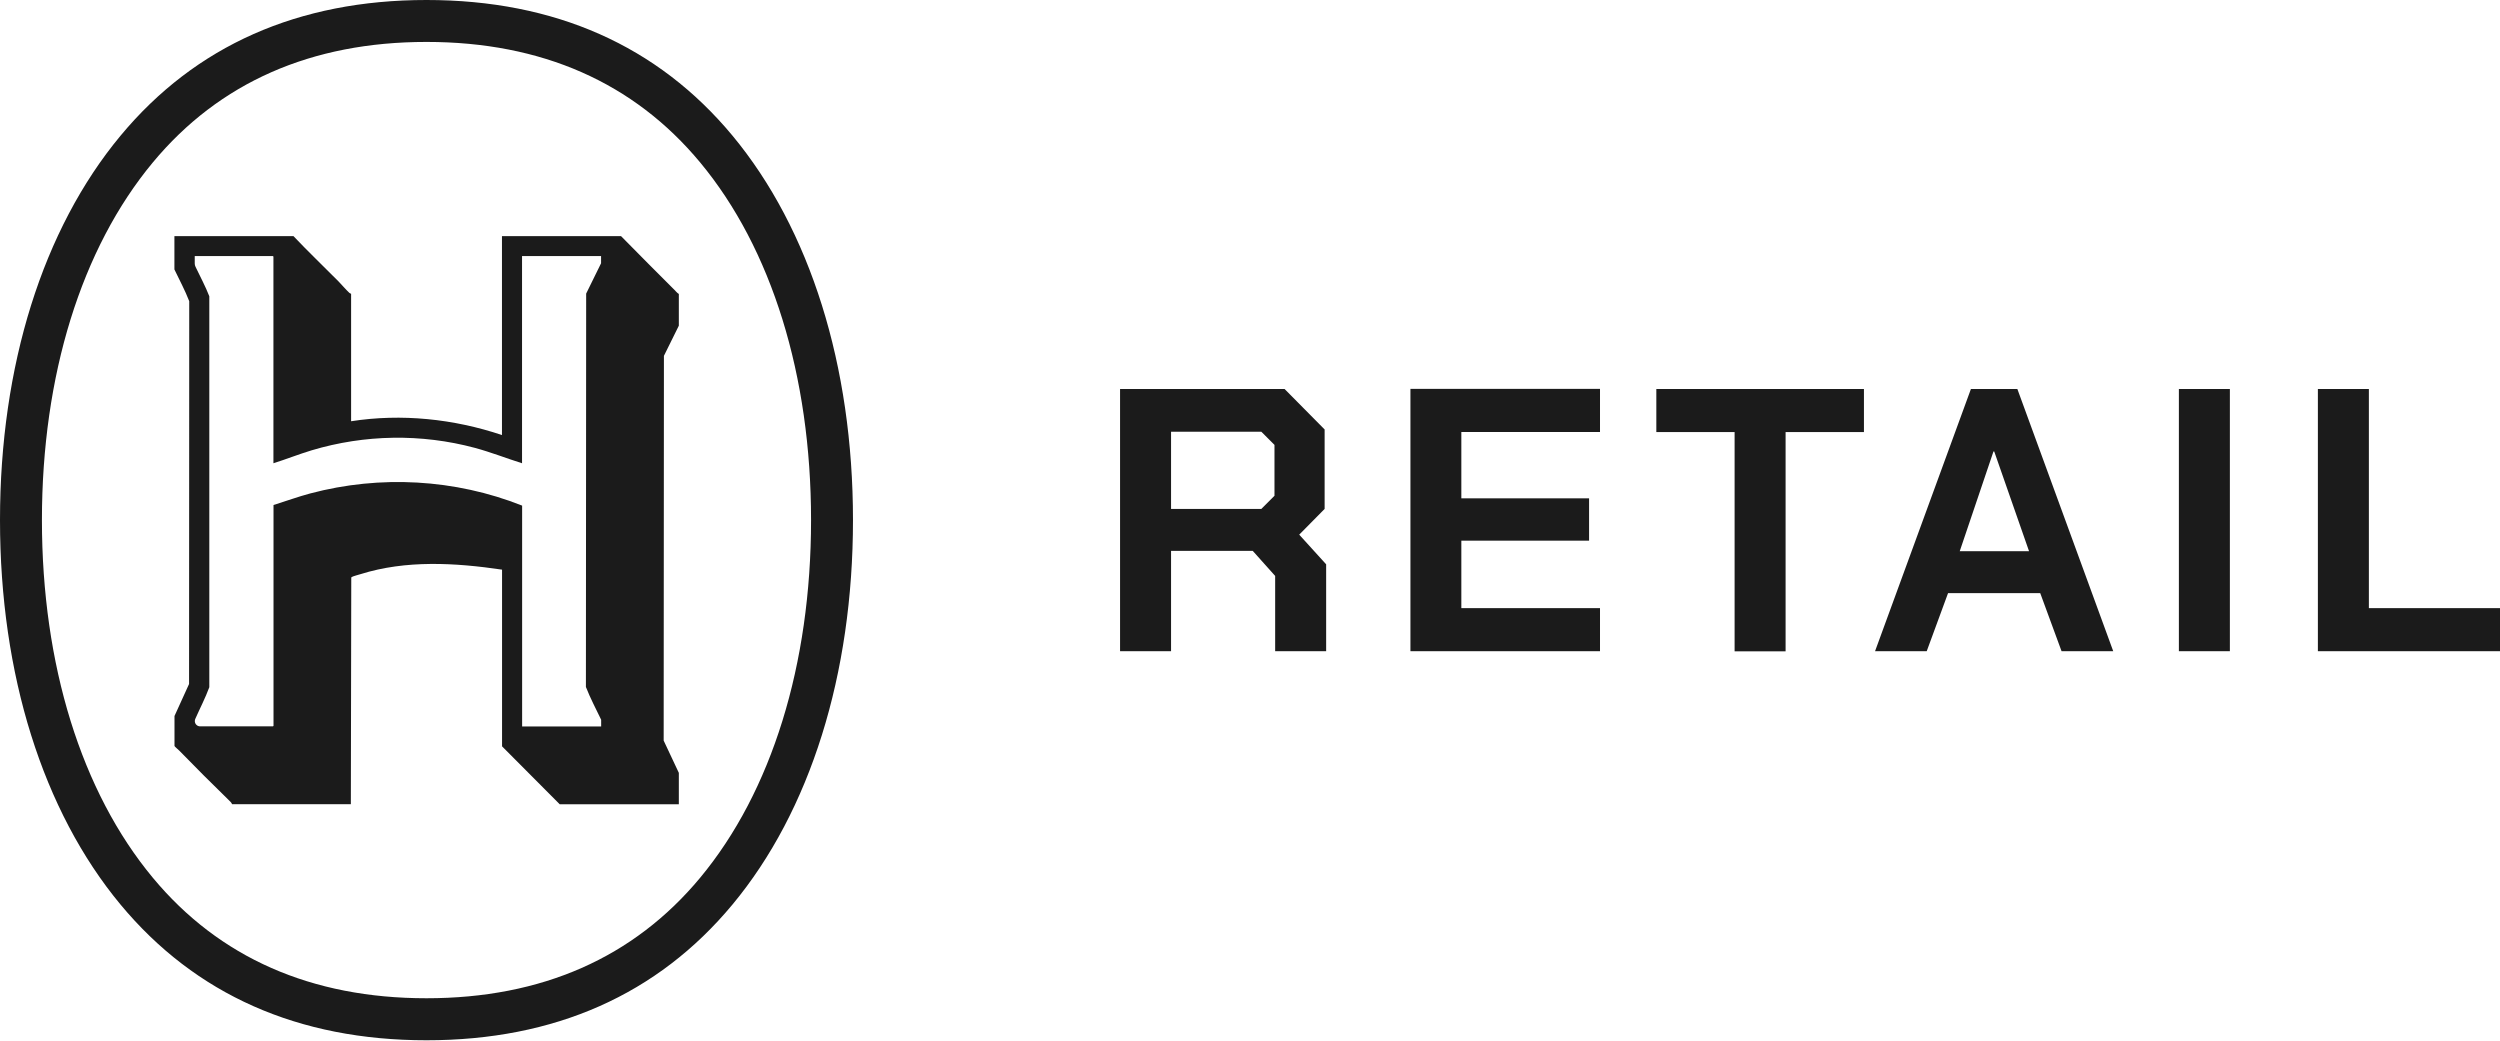
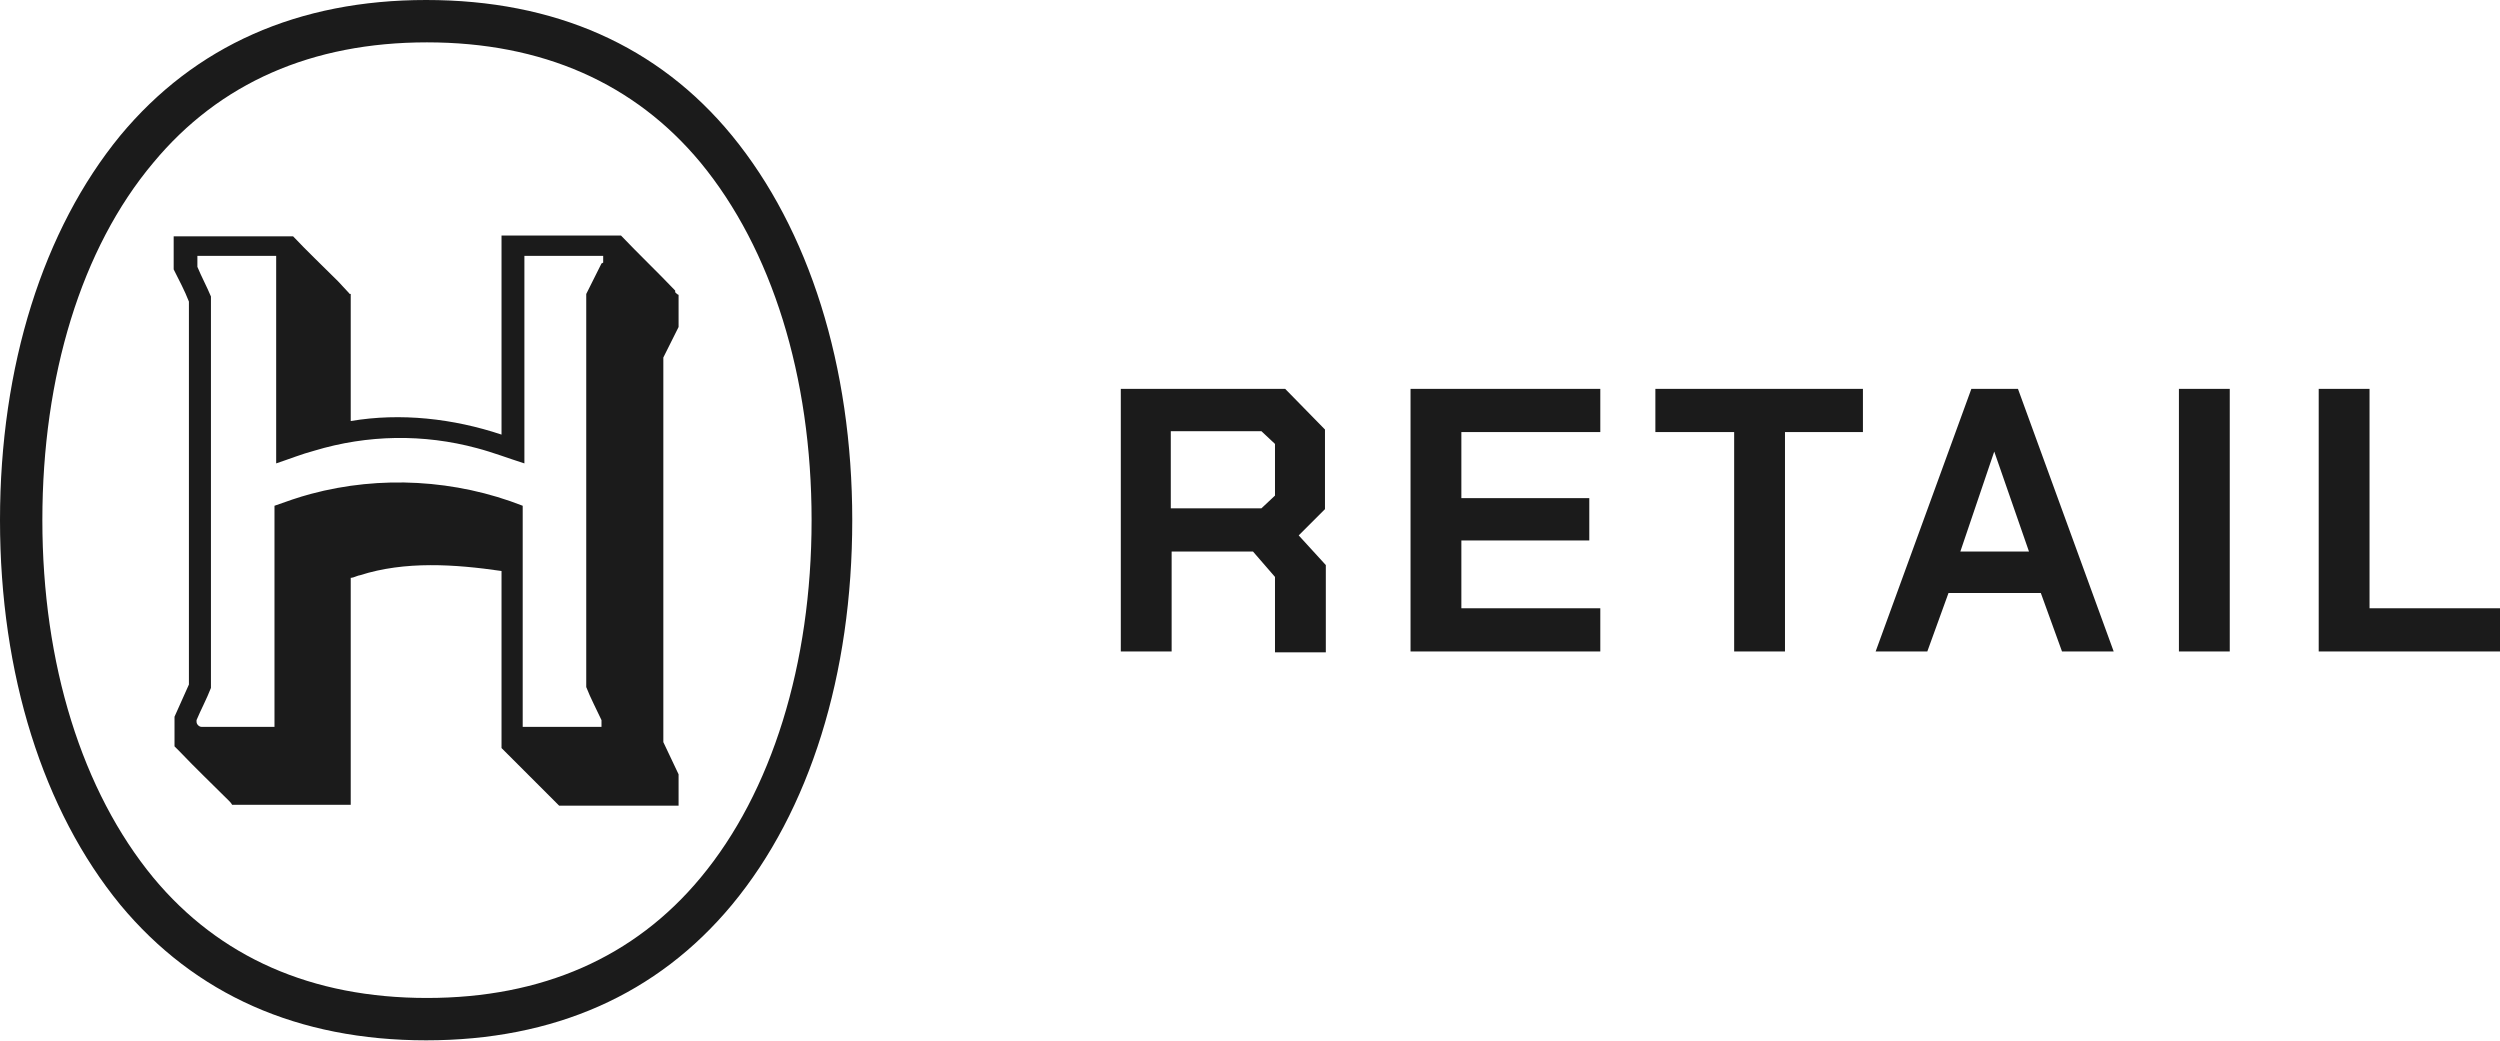
- <svg xmlns="http://www.w3.org/2000/svg" id="Layer_2" data-name="Layer 2" viewBox="0 0 295.14 122.81">
-   <defs>
-     <style>
-       .cls-1 {
-         fill: #1b1b1b;
-       }
-     </style>
-   </defs>
-   <g id="Layer_1-2" data-name="Layer 1">
-     <path class="cls-1" d="M156.38,60.08v-9.38l-4.73-4.78h-19.42v30.96h6.02v-11.85h9.64l2.65,2.96v8.89h6.02v-10.26l-3.18-3.5,3.01-3.05ZM150.46,58.53l-1.55,1.55h-10.66v-9.11h10.66l1.55,1.55v6.02ZM279.66,71.8v-25.88h-6.02v30.96h21.5v-5.09h-15.48ZM232.68,45.92l-11.32,30.96h6.1l2.52-6.86h10.88l2.52,6.86h6.1l-11.32-30.96h-5.48ZM231.36,65.07l3.98-11.77h.09l4.11,11.77h-8.18ZM257.23,76.88h6.02v-30.96h-6.02v30.96ZM195.53,51.01h9.25v25.88h6.02v-25.88h9.25v-5.09h-24.51v5.09ZM166.51,76.88h22.38v-5.09h-16.37v-7.96h15.08v-5h-15.08v-7.83h16.37v-5.09h-22.38v30.96ZM79.74,34.34c-2.14-2.15-4.31-4.3-6.42-6.46h-14.06v23.48c-5.69-1.91-11.86-2.56-17.81-1.63v-15.04s-.18-.09-.2-.11c-.42-.39-.89-.95-1.29-1.36-1.76-1.78-3.6-3.53-5.31-5.34h-14.06v3.93c.59,1.24,1.26,2.47,1.75,3.75l-.02,45.19-1.72,3.78v3.54c0,.05.49.47.57.55,1.91,1.96,3.85,3.91,5.82,5.82.15.14.33.31.41.5h14.02l.05-26.76s.04-.04.06-.06c.16-.1.82-.27,1.04-.34,5.35-1.68,11.15-1.35,16.7-.53v20.86s6.81,6.84,6.81,6.84h14.06v-3.71l-1.79-3.81.03-45.42,1.76-3.56v-3.75c-.14-.07-.28-.23-.39-.34ZM70.96,31.08l-1.76,3.58-.03,46.44c.51,1.32,1.19,2.59,1.8,3.87v.79h-9.33v-26.07c-7.92-3.14-16.75-3.63-25-1.44-1.47.39-2.9.92-4.35,1.37v26.07l-.06.06h-8.61c-.34,0-.62-.28-.62-.62,0-.09.02-.17.05-.25.55-1.25,1.19-2.47,1.66-3.75v-46.15c-.46-1.19-1.08-2.33-1.63-3.49-.06-.12-.09-.25-.09-.38v-.88h9.23l.06.06v24.4c1.52-.48,3-1.07,4.52-1.53,6.26-1.87,12.93-1.98,19.25-.29,1.89.51,3.71,1.23,5.58,1.82,0,0,0,0,0,0v-24.46h9.33v.84ZM50.35,0c-15.14,0-27.29,5.39-36.12,16.02C5.05,27.07,0,43.19,0,61.4s5.05,34.33,14.23,45.39c8.83,10.63,20.98,16.02,36.12,16.02s27.29-5.39,36.12-16.02c9.18-11.05,14.23-27.17,14.23-45.39s-5.05-34.33-14.23-45.39C77.65,5.39,65.49,0,50.35,0ZM82.66,103.62c-7.84,9.44-18.71,14.23-32.31,14.23s-24.47-4.79-32.31-14.23c-8.44-10.16-13.09-25.16-13.09-42.22s4.65-32.06,13.09-42.22c7.84-9.44,18.71-14.23,32.31-14.23s24.47,4.79,32.31,14.23c8.44,10.16,13.09,25.16,13.09,42.22s-4.65,32.06-13.09,42.22Z" />
+ <svg xmlns="http://www.w3.org/2000/svg" id="a" viewBox="0 0 295.1 122.8">
+   <g id="b">
+     <path d="M156.4,60.1v-9.4l-4.7-4.8h-19.4v31h6v-11.8h9.6l2.6,3v8.9h6v-10.3l-3.2-3.5,3-3h0ZM150.5,58.5l-1.6,1.5h-10.7v-9.1h10.7l1.6,1.5v6h0ZM279.7,71.8v-25.9h-6v31h21.5v-5.1h-15.5ZM232.7,45.9l-11.3,31h6.1l2.5-6.9h10.9l2.5,6.9h6.1l-11.3-31h-5.5ZM231.4,65.1l4-11.8h0l4.1,11.8h-8.2,0ZM257.2,76.9h6v-31h-6v31ZM195.5,51h9.2v25.9h6v-25.9h9.2v-5.1h-24.5v5.1h0ZM166.5,76.9h22.4v-5.1h-16.4v-8h15.1v-5h-15.1v-7.8h16.4v-5.1h-22.4v31h0ZM79.7,34.3c-2.1-2.2-4.3-4.3-6.4-6.5h-14.1v23.5c-5.7-1.9-11.9-2.6-17.8-1.6v-15s-.2,0-.2-.1c-.4-.4-.9-1-1.3-1.4-1.8-1.8-3.6-3.5-5.3-5.3h-14.1v3.9c.6,1.2,1.3,2.5,1.8,3.8v45.2s-1.7,3.8-1.7,3.8v3.5c0,0,.5.5.6.6,1.9,2,3.9,3.9,5.8,5.8.1.1.3.3.4.5h14v-26.8s0,0,.1,0c.2,0,.8-.3,1-.3,5.3-1.7,11.2-1.3,16.7-.5v20.9l6.8,6.8h14.1v-3.7l-1.8-3.8v-45.4s1.8-3.6,1.8-3.6v-3.8c-.1,0-.3-.2-.4-.3h0ZM71,31.1l-1.8,3.6v46.4c.5,1.3,1.2,2.6,1.8,3.9v.8h-9.3v-26.1c-7.9-3.1-16.8-3.6-25-1.4-1.5.4-2.9.9-4.3,1.4v26.1h0c0,0-8.6,0-8.6,0-.3,0-.6-.3-.6-.6s0-.2,0-.2c.5-1.2,1.2-2.5,1.7-3.8v-46.2c-.5-1.2-1.1-2.3-1.6-3.5,0-.1,0-.2,0-.4v-.9h9.3v24.5c1.5-.5,3-1.1,4.5-1.5,6.3-1.9,12.9-2,19.2-.3,1.9.5,3.7,1.2,5.6,1.8h0v-24.5h9.3v.8h0ZM50.3,0c-15.1,0-27.3,5.4-36.1,16C5.1,27.1,0,43.2,0,61.4s5.1,34.3,14.2,45.4c8.8,10.6,21,16,36.1,16s27.3-5.4,36.1-16c9.2-11.1,14.2-27.2,14.2-45.4s-5.1-34.3-14.2-45.4C77.7,5.4,65.5,0,50.3,0ZM82.7,103.6c-7.8,9.4-18.7,14.2-32.3,14.2s-24.5-4.8-32.3-14.2c-8.4-10.2-13.1-25.2-13.1-42.2s4.6-32.1,13.1-42.2c7.8-9.4,18.7-14.2,32.3-14.2s24.5,4.8,32.3,14.2c8.4,10.2,13.1,25.2,13.1,42.2s-4.7,32.1-13.1,42.2Z" style="fill:#1b1b1b;" />
  </g>
</svg>
